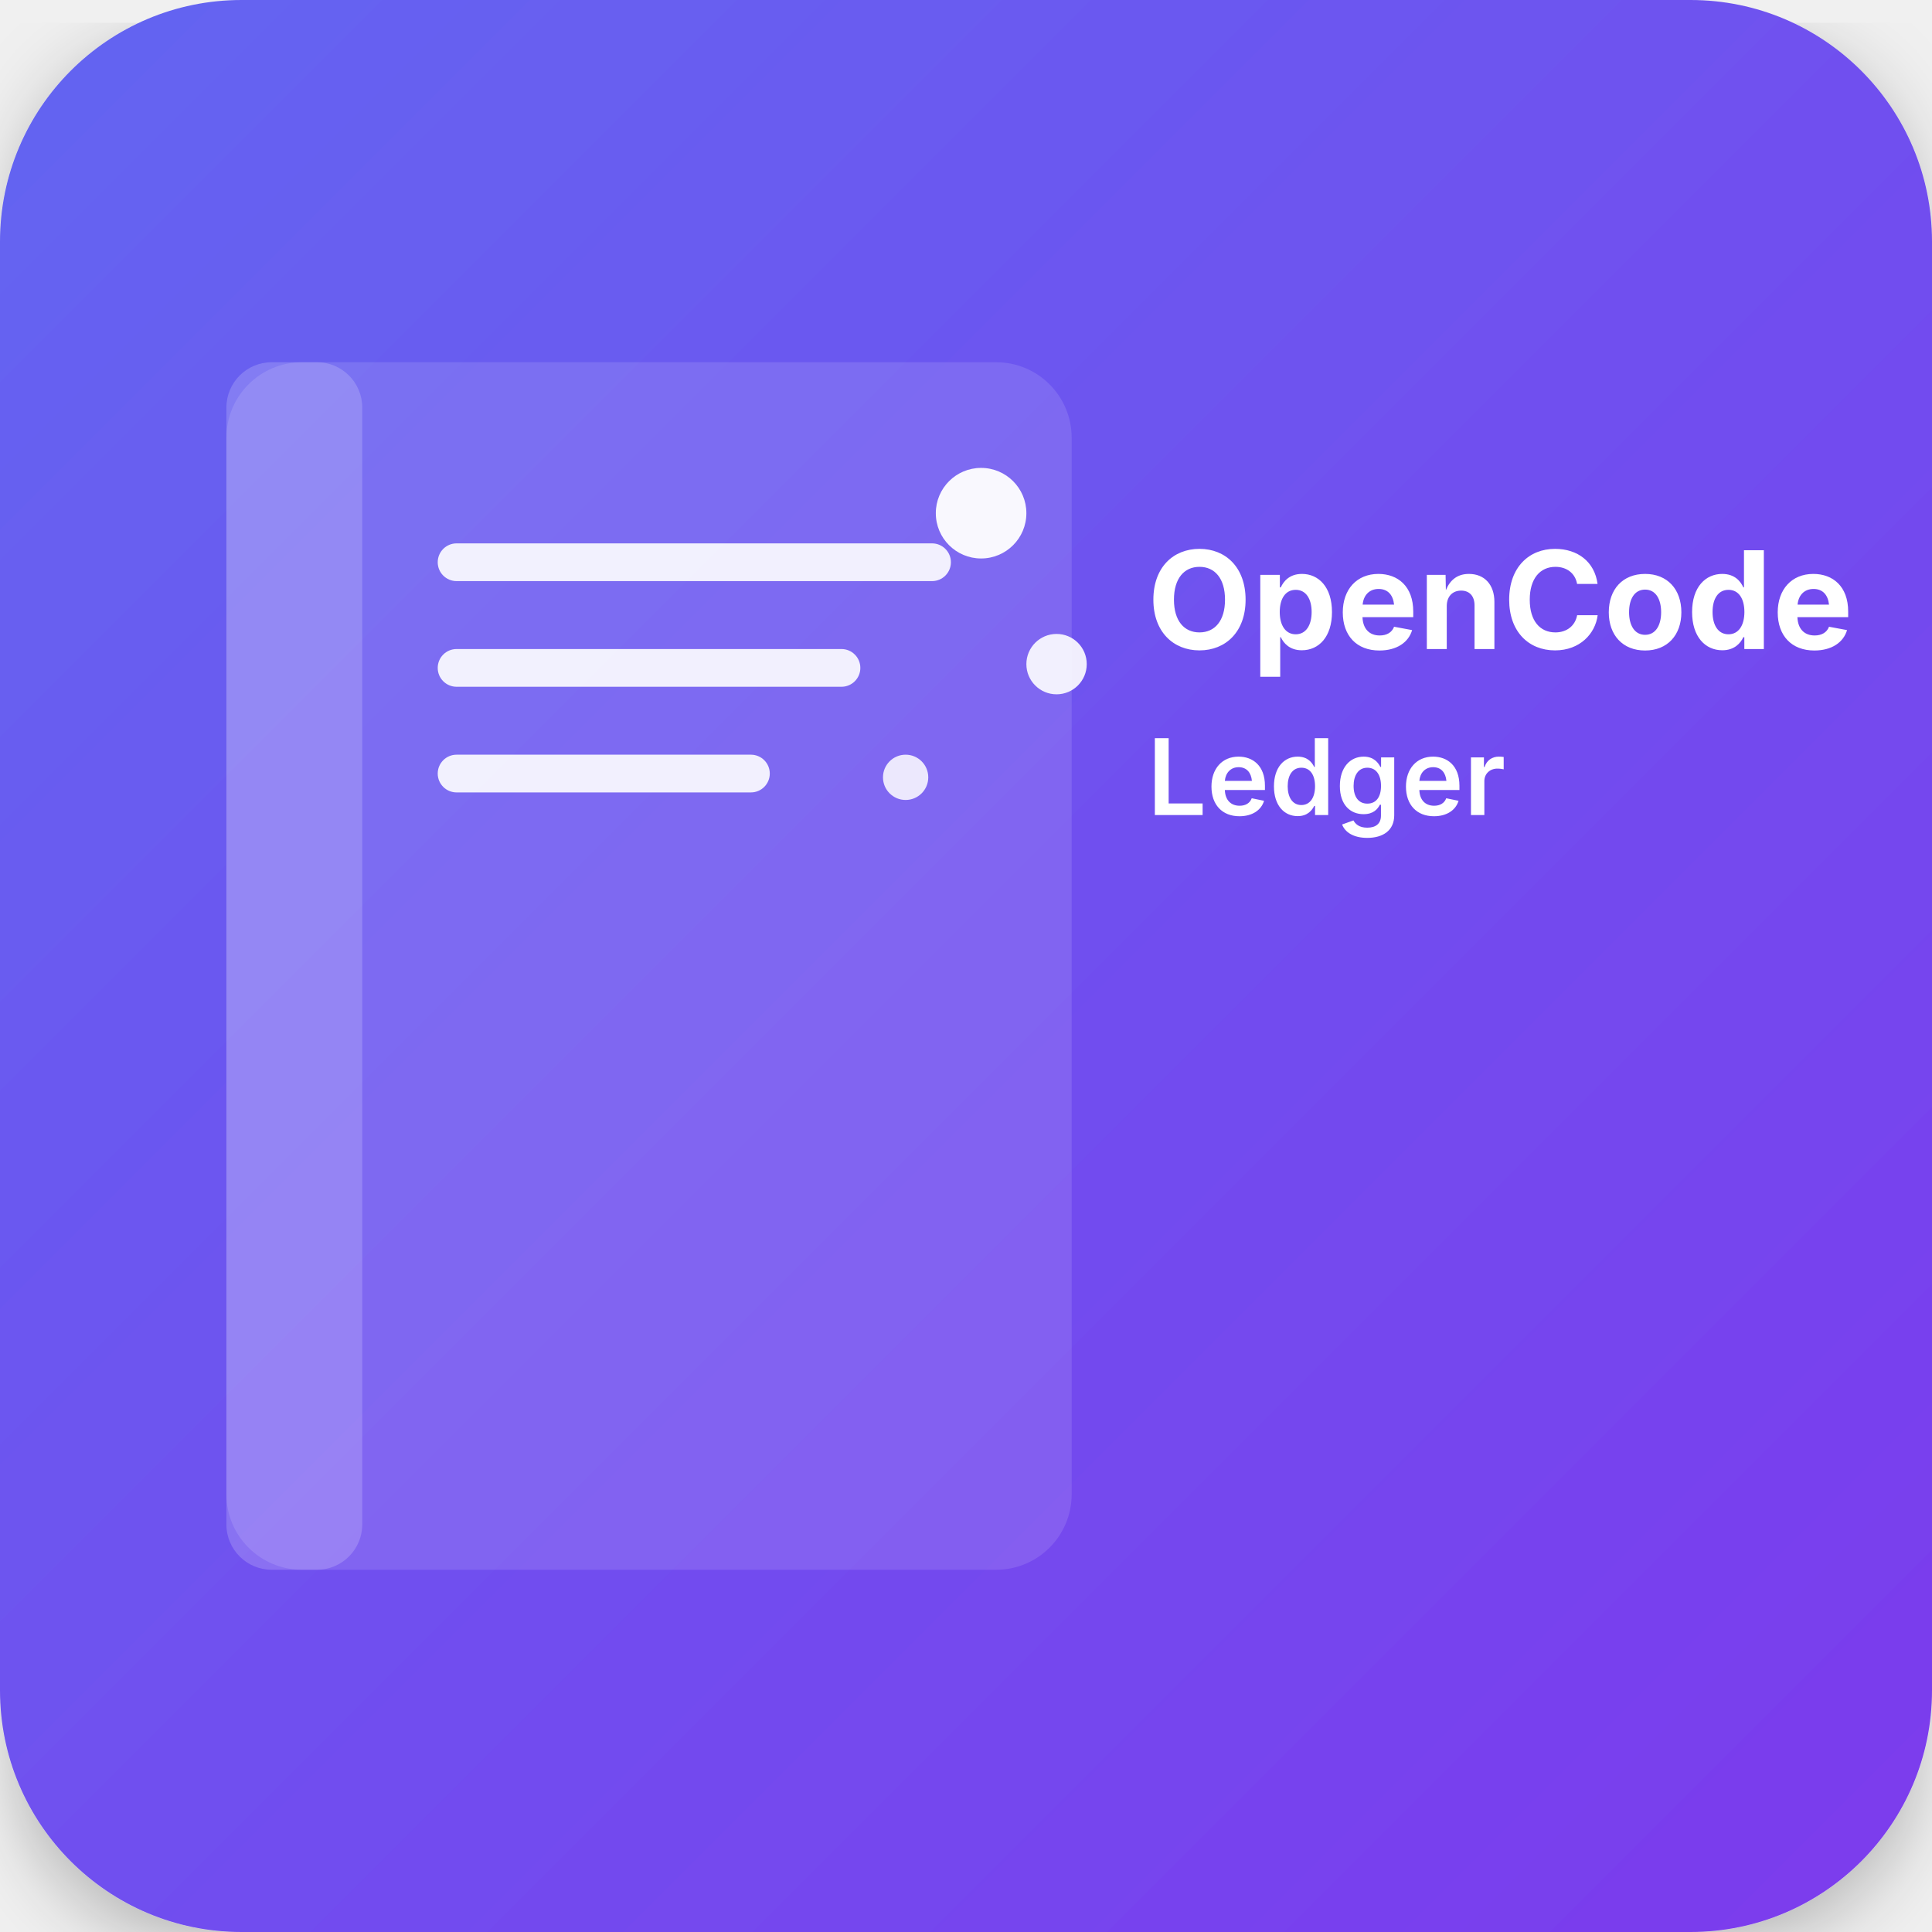
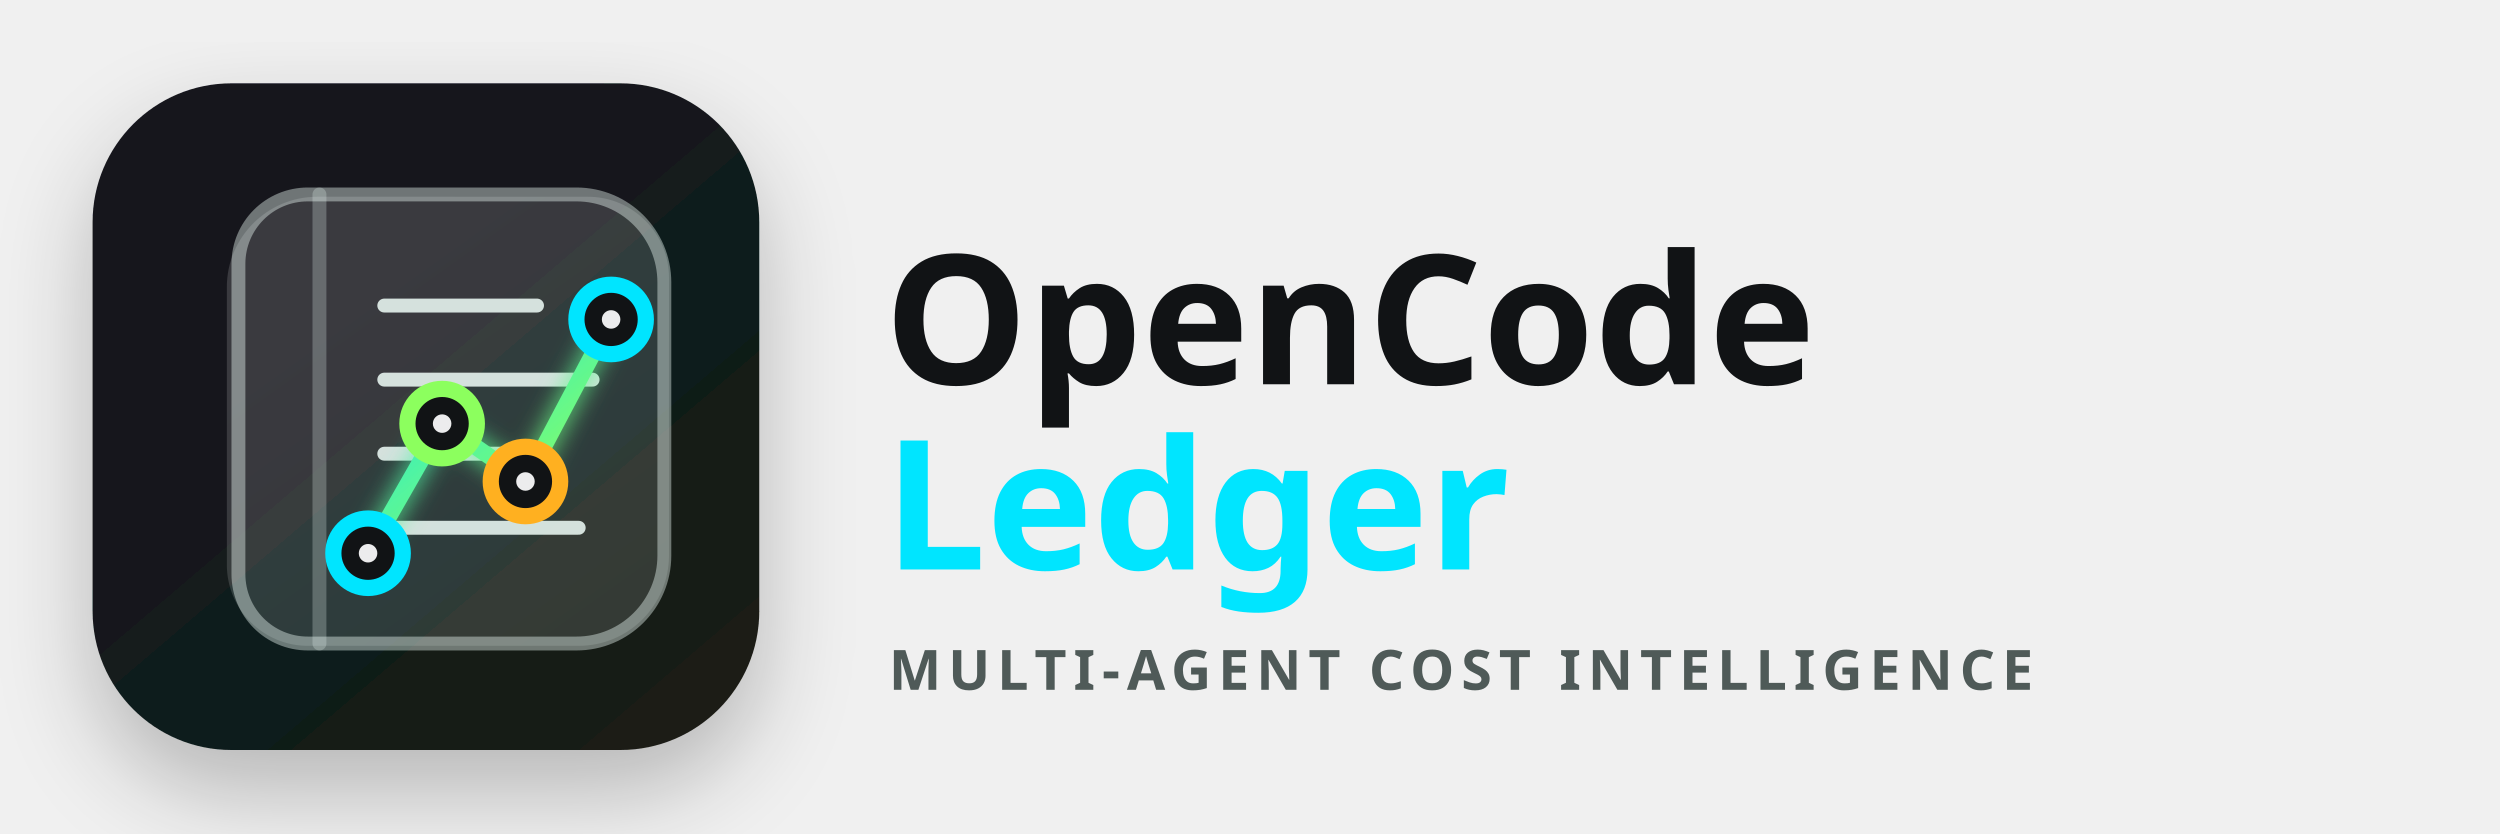
- <svg xmlns="http://www.w3.org/2000/svg" width="512" height="512" viewBox="0 0 512 512" preserveAspectRatio="xMidYMid meet">
+ <svg xmlns="http://www.w3.org/2000/svg" width="1080" height="360" viewBox="0 0 1080 360" role="img" aria-labelledby="title desc">
  <defs>
-     <linearGradient id="grad" x1="0" x2="1" y1="0" y2="1">
-       <stop offset="0%" stop-color="#6366f1" />
-       <stop offset="100%" stop-color="#7c3aed" />
+     <linearGradient id="tile" x1="62" y1="44" x2="294" y2="316" gradientUnits="userSpaceOnUse">
+       <stop offset="0" stop-color="#15171C" />
+       <stop offset="0.52" stop-color="#101B1A" />
+       <stop offset="1" stop-color="#211A10" />
    </linearGradient>
-     <filter id="shadow" x="-20%" y="-20%" width="140%" height="140%">
-       <feDropShadow dx="0" dy="6" stdDeviation="10" flood-color="#000" flood-opacity="0.25" />
+     <linearGradient id="page" x1="112" y1="78" x2="258" y2="282" gradientUnits="userSpaceOnUse">
+       <stop offset="0" stop-color="#FFFFFF" stop-opacity="0.98" />
+       <stop offset="1" stop-color="#DDE7E4" stop-opacity="0.9" />
+     </linearGradient>
+     <linearGradient id="accent" x1="116" y1="92" x2="270" y2="270" gradientUnits="userSpaceOnUse">
+       <stop offset="0" stop-color="#00E5FF" />
+       <stop offset="0.54" stop-color="#8CFF5E" />
+       <stop offset="1" stop-color="#FFB020" />
+     </linearGradient>
+     <linearGradient id="wordAccent" x1="396" y1="80" x2="760" y2="238" gradientUnits="userSpaceOnUse">
+       <stop offset="0" stop-color="#00E5FF" />
+       <stop offset="0.55" stop-color="#8CFF5E" />
+       <stop offset="1" stop-color="#FFB020" />
+     </linearGradient>
+     <filter id="softShadow" x="-25%" y="-25%" width="150%" height="150%">
+       <feDropShadow dx="0" dy="18" stdDeviation="20" flood-color="#000000" flood-opacity="0.24" />
+     </filter>
+     <filter id="glow" x="-60%" y="-60%" width="220%" height="220%">
+       <feGaussianBlur stdDeviation="5" result="blur" />
+       <feMerge>
+         <feMergeNode in="blur" />
+         <feMergeNode in="SourceGraphic" />
+       </feMerge>
    </filter>
  </defs>
-   <rect x="0" y="0" width="512" height="512" rx="64" ry="64" fill="url(#grad)" filter="url(#shadow)" />
-   <g transform="translate(60,96)">
-     <rect x="0" y="0" width="224" height="320" rx="20" ry="20" fill="#ffffff" fill-opacity="0.12" />
-     <rect x="0" y="0" width="36" height="320" rx="12" ry="12" fill="#ffffff" fill-opacity="0.18" />
-     <g fill="#ffffff" fill-opacity="0.9" transform="translate(56,48)">
-       <rect x="0" y="0" width="136" height="10" rx="5" />
-       <rect x="0" y="28" width="112" height="10" rx="5" />
-       <rect x="0" y="56" width="88" height="10" rx="5" />
+   <g transform="translate(40 36)">
+     <rect x="0" y="0" width="288" height="288" rx="60" fill="url(#tile)" filter="url(#softShadow)" />
+     <path d="M58 88C58 66.5 75.5 49 97 49H214C233.3 49 249 64.7 249 84V204C249 225.5 231.5 243 210 243H93C73.7 243 58 227.3 58 208V88Z" fill="url(#page)" opacity="0.16" />
+     <path d="M93 48H209C230 48 247 65 247 86V204C247 225 230 242 209 242H93C76.4 242 63 228.6 63 212V78C63 61.4 76.4 48 93 48Z" fill="none" stroke="#E9F7F2" stroke-opacity="0.42" stroke-width="6" />
+     <path d="M98 48V242" stroke="#E9F7F2" stroke-opacity="0.26" stroke-width="6" stroke-linecap="round" />
+     <g opacity="0.88" stroke="#E9F7F2" stroke-width="6" stroke-linecap="round">
+       <path d="M126 96H192" />
+       <path d="M126 128H216" />
+       <path d="M126 160H184" />
+       <path d="M126 192H210" />
    </g>
-     <circle cx="200" cy="40" r="12" fill="#fff" fill-opacity="0.95" />
-     <circle cx="220" cy="80" r="8" fill="#fff" fill-opacity="0.9" />
-     <circle cx="180" cy="110" r="6" fill="#fff" fill-opacity="0.85" />
+     <path d="M119 203L151 147L187 172L224 102" fill="none" stroke="url(#accent)" stroke-width="7" stroke-linecap="round" stroke-linejoin="round" filter="url(#glow)" />
+     <circle cx="119" cy="203" r="15" fill="#111315" stroke="#00E5FF" stroke-width="7" />
+     <circle cx="151" cy="147" r="15" fill="#111315" stroke="#8CFF5E" stroke-width="7" />
+     <circle cx="187" cy="172" r="15" fill="#111315" stroke="#FFB020" stroke-width="7" />
+     <circle cx="224" cy="102" r="15" fill="#111315" stroke="#00E5FF" stroke-width="7" />
+     <g fill="#FFFFFF" fill-opacity="0.92">
+       <circle cx="119" cy="203" r="4" />
+       <circle cx="151" cy="147" r="4" />
+       <circle cx="187" cy="172" r="4" />
+       <circle cx="224" cy="102" r="4" />
+     </g>
  </g>
-   <g transform="translate(304,172)">
-     <text x="0" y="0" font-family="Inter, Arial, Helvetica, sans-serif" font-size="36" fill="#ffffff" font-weight="700">OpenCode</text>
-     <text x="0" y="44" font-family="Inter, Arial, Helvetica, sans-serif" font-size="28" fill="#ffffff" font-weight="600">Ledger</text>
+   <g transform="translate(382 92)">
+     <text x="0" y="74" font-family="Avenir Next" font-size="78" font-weight="800" letter-spacing="0" fill="#111315">OpenCode</text>
+     <text x="0" y="154" font-family="Avenir Next" font-size="78" font-weight="800" letter-spacing="0" fill="url(#wordAccent)">Ledger</text>
+     <text x="2" y="206" font-family="Avenir Next" font-size="24" font-weight="700" letter-spacing="3" fill="#4F5A58">MULTI-AGENT COST INTELLIGENCE</text>
  </g>
</svg>
